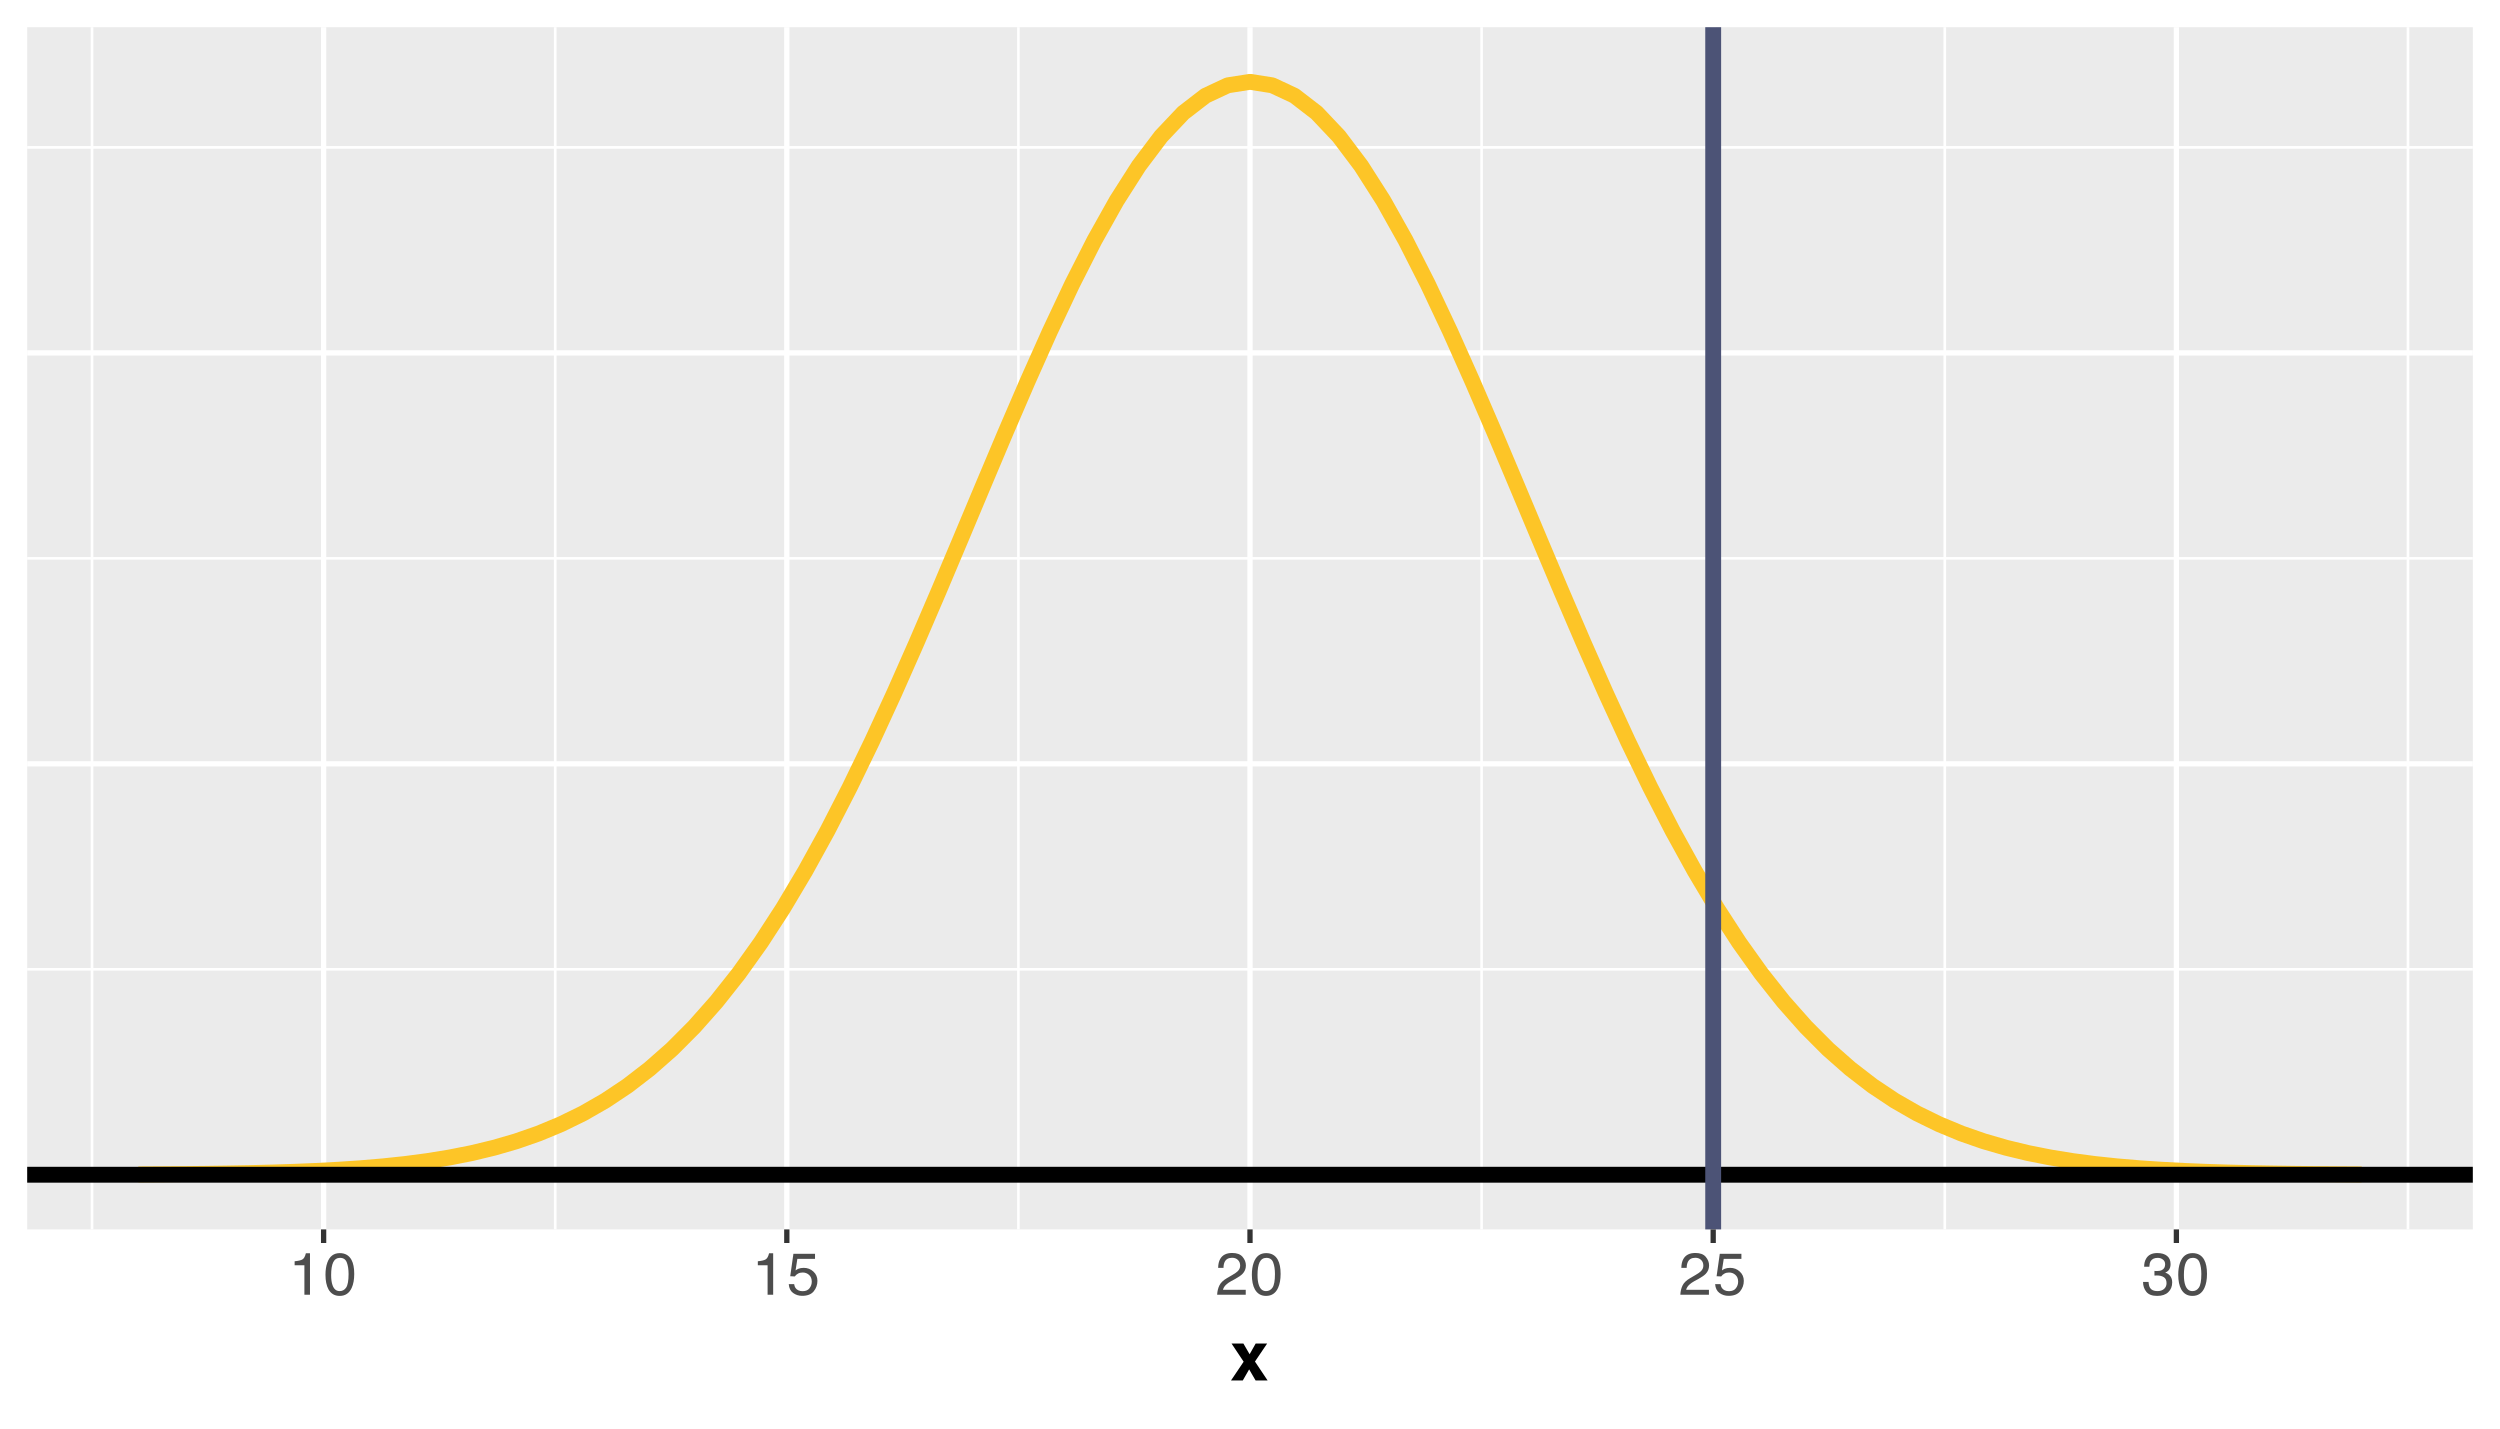
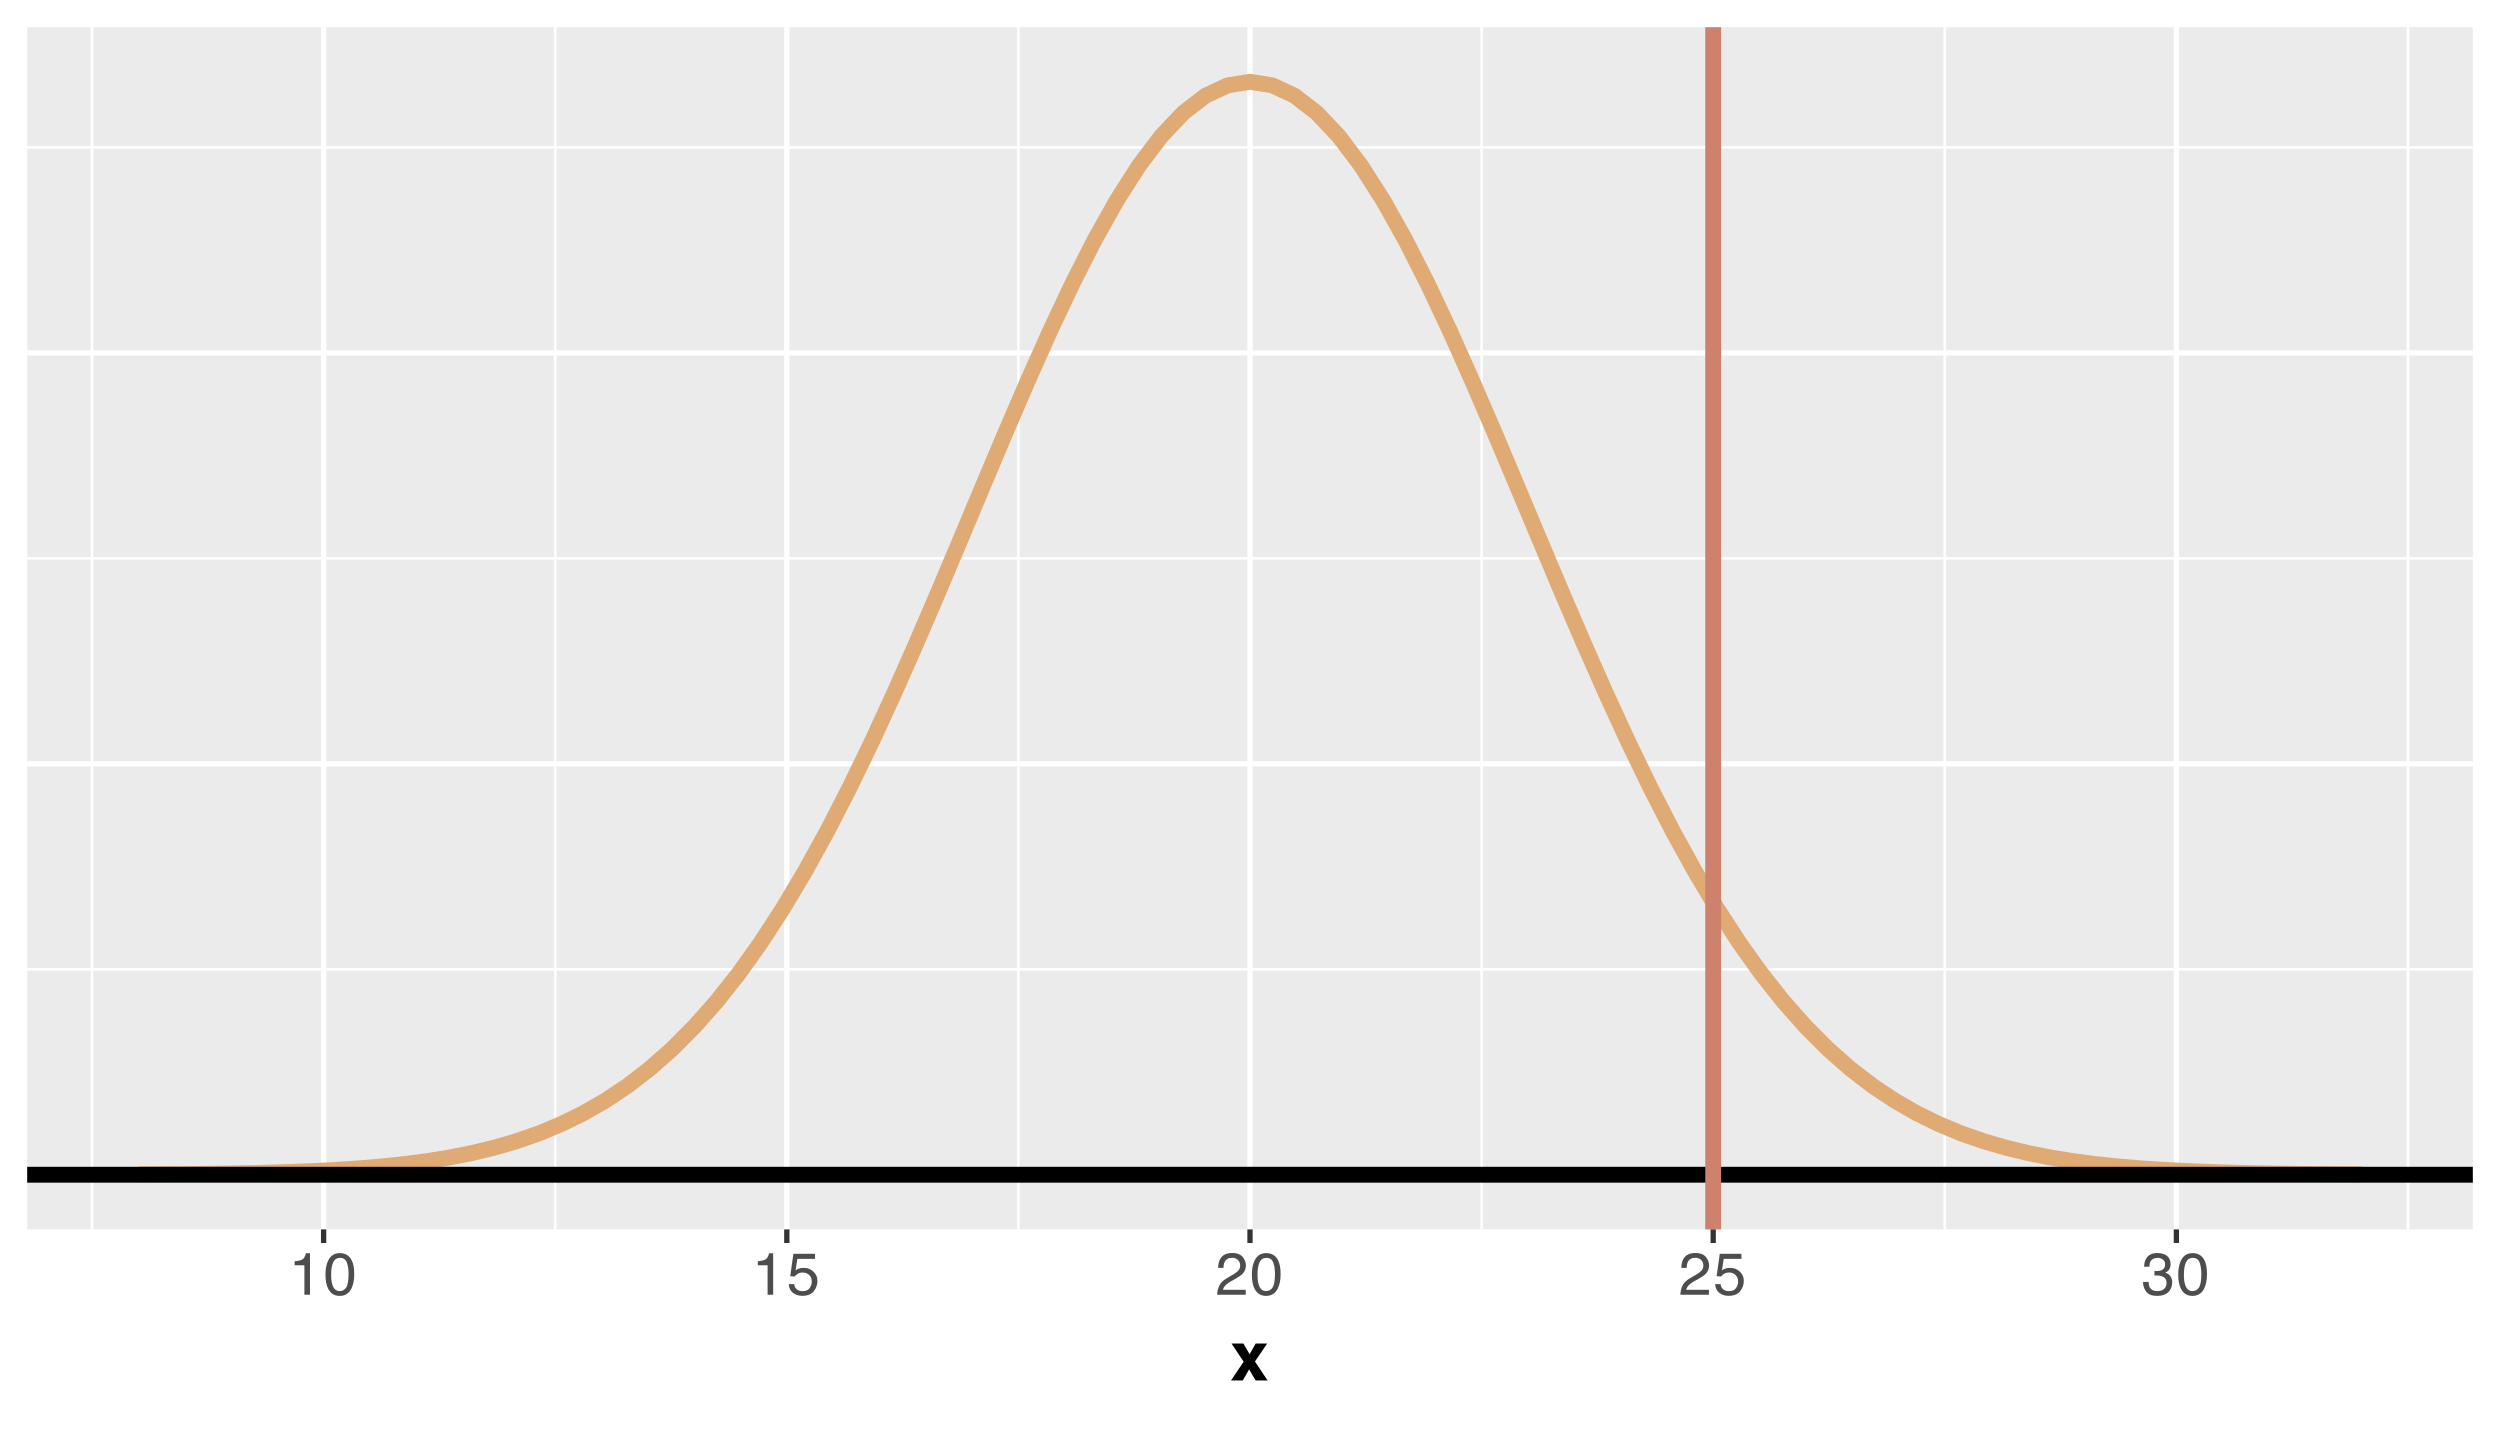
<svg xmlns="http://www.w3.org/2000/svg" xmlns:xlink="http://www.w3.org/1999/xlink" width="504" height="288" viewBox="0 0 504 288">
  <defs>
    <g>
      <g id="glyph-0-0">
        <path d="M 0.391 0 L 0.391 -8.609 L 7.219 -8.609 L 7.219 0 Z M 6.141 -1.078 L 6.141 -7.531 L 1.469 -7.531 L 1.469 -1.078 Z M 6.141 -1.078 " />
      </g>
      <g id="glyph-0-1">
        <path d="M 1.156 -5.938 L 1.156 -6.75 C 1.914 -6.82 2.441 -6.945 2.734 -7.125 C 3.035 -7.301 3.266 -7.711 3.422 -8.359 L 4.25 -8.359 L 4.25 0 L 3.125 0 L 3.125 -5.938 Z M 1.156 -5.938 " />
      </g>
      <g id="glyph-0-2">
        <path d="M 3.25 -8.391 C 4.332 -8.391 5.117 -7.941 5.609 -7.047 C 5.984 -6.359 6.172 -5.41 6.172 -4.203 C 6.172 -3.066 6 -2.125 5.656 -1.375 C 5.164 -0.301 4.359 0.234 3.234 0.234 C 2.234 0.234 1.484 -0.203 0.984 -1.078 C 0.578 -1.816 0.375 -2.801 0.375 -4.031 C 0.375 -4.977 0.5 -5.797 0.75 -6.484 C 1.207 -7.754 2.039 -8.391 3.25 -8.391 Z M 3.234 -0.734 C 3.785 -0.734 4.223 -0.973 4.547 -1.453 C 4.867 -1.941 5.031 -2.848 5.031 -4.172 C 5.031 -5.117 4.91 -5.898 4.672 -6.516 C 4.441 -7.129 3.988 -7.438 3.312 -7.438 C 2.688 -7.438 2.227 -7.145 1.938 -6.562 C 1.656 -5.977 1.516 -5.117 1.516 -3.984 C 1.516 -3.129 1.609 -2.441 1.797 -1.922 C 2.078 -1.129 2.555 -0.734 3.234 -0.734 Z M 3.234 -0.734 " />
      </g>
      <g id="glyph-0-3">
        <path d="M 1.484 -2.141 C 1.555 -1.535 1.836 -1.117 2.328 -0.891 C 2.578 -0.773 2.863 -0.719 3.188 -0.719 C 3.812 -0.719 4.273 -0.914 4.578 -1.312 C 4.879 -1.707 5.031 -2.148 5.031 -2.641 C 5.031 -3.223 4.848 -3.676 4.484 -4 C 4.129 -4.32 3.703 -4.484 3.203 -4.484 C 2.836 -4.484 2.523 -4.41 2.266 -4.266 C 2.004 -4.129 1.785 -3.938 1.609 -3.688 L 0.688 -3.734 L 1.328 -8.25 L 5.688 -8.25 L 5.688 -7.234 L 2.125 -7.234 L 1.766 -4.906 C 1.961 -5.051 2.148 -5.16 2.328 -5.234 C 2.641 -5.359 3 -5.422 3.406 -5.422 C 4.176 -5.422 4.828 -5.172 5.359 -4.672 C 5.898 -4.18 6.172 -3.555 6.172 -2.797 C 6.172 -2.004 5.922 -1.301 5.422 -0.688 C 4.93 -0.082 4.148 0.219 3.078 0.219 C 2.398 0.219 1.797 0.023 1.266 -0.359 C 0.742 -0.742 0.453 -1.336 0.391 -2.141 Z M 1.484 -2.141 " />
      </g>
      <g id="glyph-0-4">
        <path d="M 0.375 0 C 0.414 -0.719 0.566 -1.344 0.828 -1.875 C 1.086 -2.414 1.594 -2.906 2.344 -3.344 L 3.469 -4 C 3.969 -4.289 4.32 -4.539 4.531 -4.75 C 4.852 -5.07 5.016 -5.441 5.016 -5.859 C 5.016 -6.348 4.863 -6.734 4.562 -7.016 C 4.27 -7.305 3.883 -7.453 3.406 -7.453 C 2.676 -7.453 2.176 -7.18 1.906 -6.641 C 1.75 -6.336 1.664 -5.93 1.656 -5.422 L 0.578 -5.422 C 0.586 -6.148 0.723 -6.742 0.984 -7.203 C 1.441 -8.016 2.25 -8.422 3.406 -8.422 C 4.363 -8.422 5.062 -8.16 5.5 -7.641 C 5.945 -7.117 6.172 -6.539 6.172 -5.906 C 6.172 -5.238 5.938 -4.664 5.469 -4.188 C 5.195 -3.906 4.707 -3.566 4 -3.172 L 3.188 -2.734 C 2.812 -2.523 2.516 -2.32 2.297 -2.125 C 1.898 -1.789 1.648 -1.414 1.547 -1 L 6.141 -1 L 6.141 0 Z M 0.375 0 " />
      </g>
      <g id="glyph-0-5">
        <path d="M 3.125 0.234 C 2.125 0.234 1.398 -0.035 0.953 -0.578 C 0.504 -1.129 0.281 -1.797 0.281 -2.578 L 1.391 -2.578 C 1.43 -2.035 1.531 -1.641 1.688 -1.391 C 1.969 -0.953 2.461 -0.734 3.172 -0.734 C 3.734 -0.734 4.18 -0.879 4.516 -1.172 C 4.848 -1.473 5.016 -1.859 5.016 -2.328 C 5.016 -2.898 4.836 -3.301 4.484 -3.531 C 4.129 -3.77 3.641 -3.891 3.016 -3.891 C 2.941 -3.891 2.867 -3.883 2.797 -3.875 C 2.723 -3.875 2.648 -3.875 2.578 -3.875 L 2.578 -4.812 C 2.691 -4.789 2.785 -4.781 2.859 -4.781 C 2.93 -4.781 3.008 -4.781 3.094 -4.781 C 3.488 -4.781 3.812 -4.844 4.062 -4.969 C 4.508 -5.188 4.734 -5.578 4.734 -6.141 C 4.734 -6.555 4.582 -6.875 4.281 -7.094 C 3.988 -7.32 3.645 -7.438 3.25 -7.438 C 2.551 -7.438 2.066 -7.203 1.797 -6.734 C 1.648 -6.484 1.566 -6.117 1.547 -5.641 L 0.5 -5.641 C 0.5 -6.266 0.625 -6.797 0.875 -7.234 C 1.301 -8.016 2.055 -8.406 3.141 -8.406 C 3.992 -8.406 4.656 -8.211 5.125 -7.828 C 5.594 -7.453 5.828 -6.898 5.828 -6.172 C 5.828 -5.66 5.691 -5.242 5.422 -4.922 C 5.242 -4.723 5.02 -4.566 4.75 -4.453 C 5.188 -4.328 5.531 -4.094 5.781 -3.75 C 6.031 -3.406 6.156 -2.984 6.156 -2.484 C 6.156 -1.68 5.891 -1.023 5.359 -0.516 C 4.836 -0.016 4.094 0.234 3.125 0.234 Z M 3.125 0.234 " />
      </g>
      <g id="glyph-1-0">
        <path d="M 1.047 -10.078 L 9.172 -10.078 L 9.172 0 L 1.047 0 Z M 7.906 -1.266 L 7.906 -8.812 L 2.312 -8.812 L 2.312 -1.266 Z M 7.906 -1.266 " />
      </g>
      <g id="glyph-1-1">
        <path d="M 7.547 0 L 5.125 0 L 3.828 -2.234 L 2.547 0 L 0.172 0 L 2.719 -3.781 L 0.281 -7.438 L 2.672 -7.438 L 3.922 -5.281 L 5.141 -7.438 L 7.453 -7.438 L 5 -3.812 Z M 7.547 0 " />
      </g>
    </g>
    <clipPath id="clip-0">
      <path clip-rule="nonzero" d="M 5.48 5.48 L 498.523 5.48 L 498.523 247.852 L 5.48 247.852 Z M 5.48 5.48 " />
    </clipPath>
    <clipPath id="clip-1">
      <path clip-rule="nonzero" d="M 5.48 195 L 498.523 195 L 498.523 196 L 5.48 196 Z M 5.48 195 " />
    </clipPath>
    <clipPath id="clip-2">
      <path clip-rule="nonzero" d="M 5.48 112 L 498.523 112 L 498.523 113 L 5.48 113 Z M 5.48 112 " />
    </clipPath>
    <clipPath id="clip-3">
      <path clip-rule="nonzero" d="M 5.48 29 L 498.523 29 L 498.523 30 L 5.48 30 Z M 5.48 29 " />
    </clipPath>
    <clipPath id="clip-4">
      <path clip-rule="nonzero" d="M 18 5.48 L 19 5.48 L 19 247.852 L 18 247.852 Z M 18 5.48 " />
    </clipPath>
    <clipPath id="clip-5">
      <path clip-rule="nonzero" d="M 111 5.48 L 113 5.48 L 113 247.852 L 111 247.852 Z M 111 5.48 " />
    </clipPath>
    <clipPath id="clip-6">
      <path clip-rule="nonzero" d="M 205 5.48 L 206 5.48 L 206 247.852 L 205 247.852 Z M 205 5.48 " />
    </clipPath>
    <clipPath id="clip-7">
      <path clip-rule="nonzero" d="M 298 5.48 L 299 5.48 L 299 247.852 L 298 247.852 Z M 298 5.48 " />
    </clipPath>
    <clipPath id="clip-8">
      <path clip-rule="nonzero" d="M 391 5.48 L 393 5.48 L 393 247.852 L 391 247.852 Z M 391 5.48 " />
    </clipPath>
    <clipPath id="clip-9">
      <path clip-rule="nonzero" d="M 485 5.48 L 486 5.48 L 486 247.852 L 485 247.852 Z M 485 5.48 " />
    </clipPath>
    <clipPath id="clip-10">
      <path clip-rule="nonzero" d="M 5.48 236 L 498.523 236 L 498.523 238 L 5.48 238 Z M 5.48 236 " />
    </clipPath>
    <clipPath id="clip-11">
      <path clip-rule="nonzero" d="M 5.48 153 L 498.523 153 L 498.523 155 L 5.48 155 Z M 5.48 153 " />
    </clipPath>
    <clipPath id="clip-12">
      <path clip-rule="nonzero" d="M 5.48 70 L 498.523 70 L 498.523 72 L 5.48 72 Z M 5.48 70 " />
    </clipPath>
    <clipPath id="clip-13">
      <path clip-rule="nonzero" d="M 64 5.48 L 66 5.48 L 66 247.852 L 64 247.852 Z M 64 5.48 " />
    </clipPath>
    <clipPath id="clip-14">
      <path clip-rule="nonzero" d="M 158 5.48 L 160 5.48 L 160 247.852 L 158 247.852 Z M 158 5.48 " />
    </clipPath>
    <clipPath id="clip-15">
      <path clip-rule="nonzero" d="M 251 5.48 L 253 5.48 L 253 247.852 L 251 247.852 Z M 251 5.48 " />
    </clipPath>
    <clipPath id="clip-16">
      <path clip-rule="nonzero" d="M 344 5.48 L 346 5.48 L 346 247.852 L 344 247.852 Z M 344 5.48 " />
    </clipPath>
    <clipPath id="clip-17">
      <path clip-rule="nonzero" d="M 438 5.48 L 440 5.48 L 440 247.852 L 438 247.852 Z M 438 5.48 " />
    </clipPath>
    <clipPath id="clip-18">
      <path clip-rule="nonzero" d="M 5.48 235 L 498.523 235 L 498.523 239 L 5.48 239 Z M 5.48 235 " />
    </clipPath>
    <clipPath id="clip-19">
      <path clip-rule="nonzero" d="M 343 5.48 L 347 5.48 L 347 247.852 L 343 247.852 Z M 343 5.48 " />
    </clipPath>
  </defs>
  <rect x="-50.4" y="-28.8" width="604.8" height="345.6" fill="rgb(100%, 100%, 100%)" fill-opacity="1" />
  <rect x="-50.4" y="-28.8" width="604.8" height="345.6" fill="rgb(100%, 100%, 100%)" fill-opacity="1" />
  <path fill="none" stroke-width="1.067" stroke-linecap="round" stroke-linejoin="round" stroke="rgb(100%, 100%, 100%)" stroke-opacity="1" stroke-miterlimit="10" d="M 0 288 L 504 288 L 504 0 L 0 0 Z M 0 288 " />
  <g clip-path="url(#clip-0)">
    <path fill-rule="nonzero" fill="rgb(92.157%, 92.157%, 92.157%)" fill-opacity="1" d="M 5.48 247.848 L 498.523 247.848 L 498.523 5.477 L 5.48 5.477 Z M 5.48 247.848 " />
  </g>
  <g clip-path="url(#clip-1)">
    <path fill="none" stroke-width="0.533" stroke-linecap="butt" stroke-linejoin="round" stroke="rgb(100%, 100%, 100%)" stroke-opacity="1" stroke-miterlimit="10" d="M 5.48 195.41 L 498.52 195.41 " />
  </g>
  <g clip-path="url(#clip-2)">
    <path fill="none" stroke-width="0.533" stroke-linecap="butt" stroke-linejoin="round" stroke="rgb(100%, 100%, 100%)" stroke-opacity="1" stroke-miterlimit="10" d="M 5.48 112.566 L 498.52 112.566 " />
  </g>
  <g clip-path="url(#clip-3)">
    <path fill="none" stroke-width="0.533" stroke-linecap="butt" stroke-linejoin="round" stroke="rgb(100%, 100%, 100%)" stroke-opacity="1" stroke-miterlimit="10" d="M 5.48 29.719 L 498.52 29.719 " />
  </g>
  <g clip-path="url(#clip-4)">
    <path fill="none" stroke-width="0.533" stroke-linecap="butt" stroke-linejoin="round" stroke="rgb(100%, 100%, 100%)" stroke-opacity="1" stroke-miterlimit="10" d="M 18.551 247.848 L 18.551 5.48 " />
  </g>
  <g clip-path="url(#clip-5)">
    <path fill="none" stroke-width="0.533" stroke-linecap="butt" stroke-linejoin="round" stroke="rgb(100%, 100%, 100%)" stroke-opacity="1" stroke-miterlimit="10" d="M 111.93 247.848 L 111.93 5.48 " />
  </g>
  <g clip-path="url(#clip-6)">
    <path fill="none" stroke-width="0.533" stroke-linecap="butt" stroke-linejoin="round" stroke="rgb(100%, 100%, 100%)" stroke-opacity="1" stroke-miterlimit="10" d="M 205.309 247.848 L 205.309 5.48 " />
  </g>
  <g clip-path="url(#clip-7)">
    <path fill="none" stroke-width="0.533" stroke-linecap="butt" stroke-linejoin="round" stroke="rgb(100%, 100%, 100%)" stroke-opacity="1" stroke-miterlimit="10" d="M 298.691 247.848 L 298.691 5.48 " />
  </g>
  <g clip-path="url(#clip-8)">
    <path fill="none" stroke-width="0.533" stroke-linecap="butt" stroke-linejoin="round" stroke="rgb(100%, 100%, 100%)" stroke-opacity="1" stroke-miterlimit="10" d="M 392.07 247.848 L 392.07 5.48 " />
  </g>
  <g clip-path="url(#clip-9)">
    <path fill="none" stroke-width="0.533" stroke-linecap="butt" stroke-linejoin="round" stroke="rgb(100%, 100%, 100%)" stroke-opacity="1" stroke-miterlimit="10" d="M 485.449 247.848 L 485.449 5.48 " />
  </g>
  <g clip-path="url(#clip-10)">
    <path fill="none" stroke-width="1.067" stroke-linecap="butt" stroke-linejoin="round" stroke="rgb(100%, 100%, 100%)" stroke-opacity="1" stroke-miterlimit="10" d="M 5.48 236.832 L 498.52 236.832 " />
  </g>
  <g clip-path="url(#clip-11)">
    <path fill="none" stroke-width="1.067" stroke-linecap="butt" stroke-linejoin="round" stroke="rgb(100%, 100%, 100%)" stroke-opacity="1" stroke-miterlimit="10" d="M 5.48 153.988 L 498.52 153.988 " />
  </g>
  <g clip-path="url(#clip-12)">
    <path fill="none" stroke-width="1.067" stroke-linecap="butt" stroke-linejoin="round" stroke="rgb(100%, 100%, 100%)" stroke-opacity="1" stroke-miterlimit="10" d="M 5.48 71.141 L 498.52 71.141 " />
  </g>
  <g clip-path="url(#clip-13)">
    <path fill="none" stroke-width="1.067" stroke-linecap="butt" stroke-linejoin="round" stroke="rgb(100%, 100%, 100%)" stroke-opacity="1" stroke-miterlimit="10" d="M 65.242 247.848 L 65.242 5.48 " />
  </g>
  <g clip-path="url(#clip-14)">
    <path fill="none" stroke-width="1.067" stroke-linecap="butt" stroke-linejoin="round" stroke="rgb(100%, 100%, 100%)" stroke-opacity="1" stroke-miterlimit="10" d="M 158.621 247.848 L 158.621 5.48 " />
  </g>
  <g clip-path="url(#clip-15)">
    <path fill="none" stroke-width="1.067" stroke-linecap="butt" stroke-linejoin="round" stroke="rgb(100%, 100%, 100%)" stroke-opacity="1" stroke-miterlimit="10" d="M 252 247.848 L 252 5.48 " />
  </g>
  <g clip-path="url(#clip-16)">
    <path fill="none" stroke-width="1.067" stroke-linecap="butt" stroke-linejoin="round" stroke="rgb(100%, 100%, 100%)" stroke-opacity="1" stroke-miterlimit="10" d="M 345.379 247.848 L 345.379 5.48 " />
  </g>
  <g clip-path="url(#clip-17)">
    <path fill="none" stroke-width="1.067" stroke-linecap="butt" stroke-linejoin="round" stroke="rgb(100%, 100%, 100%)" stroke-opacity="1" stroke-miterlimit="10" d="M 438.758 247.848 L 438.758 5.48 " />
  </g>
-   <path fill="none" stroke-width="3.201" stroke-linecap="butt" stroke-linejoin="round" stroke="rgb(99.216%, 77.255%, 15.294%)" stroke-opacity="1" stroke-miterlimit="10" d="M 27.891 236.758 L 32.371 236.73 L 36.855 236.695 L 41.336 236.645 L 45.82 236.578 L 50.301 236.496 L 54.785 236.383 L 59.266 236.238 L 63.746 236.055 L 68.23 235.816 L 72.711 235.516 L 77.195 235.137 L 81.676 234.664 L 86.16 234.074 L 90.641 233.348 L 95.125 232.461 L 99.605 231.379 L 104.086 230.078 L 108.57 228.516 L 113.051 226.656 L 117.535 224.465 L 122.016 221.895 L 126.5 218.906 L 130.98 215.453 L 135.465 211.504 L 139.945 207.012 L 144.426 201.949 L 148.91 196.289 L 153.391 190.012 L 157.875 183.102 L 162.355 175.57 L 166.84 167.43 L 171.32 158.703 L 175.805 149.445 L 180.285 139.711 L 184.766 129.582 L 189.25 119.152 L 193.73 108.535 L 198.215 97.848 L 202.695 87.234 L 207.18 76.836 L 211.66 66.805 L 216.141 57.301 L 220.625 48.473 L 225.105 40.473 L 229.59 33.438 L 234.07 27.492 L 238.555 22.75 L 243.035 19.297 L 247.52 17.199 L 252 16.496 L 256.48 17.199 L 260.965 19.297 L 265.445 22.75 L 269.93 27.492 L 274.41 33.438 L 278.895 40.473 L 283.375 48.473 L 287.859 57.301 L 292.34 66.805 L 296.82 76.836 L 301.305 87.234 L 305.785 97.848 L 310.27 108.535 L 314.75 119.152 L 319.234 129.582 L 323.715 139.711 L 328.195 149.445 L 332.68 158.703 L 337.16 167.43 L 341.645 175.57 L 346.125 183.102 L 350.609 190.012 L 355.09 196.289 L 359.574 201.949 L 364.055 207.012 L 368.535 211.504 L 373.02 215.453 L 377.5 218.906 L 381.984 221.895 L 386.465 224.465 L 390.949 226.656 L 395.43 228.516 L 399.914 230.078 L 404.395 231.379 L 408.875 232.461 L 413.359 233.348 L 417.84 234.074 L 422.324 234.664 L 426.805 235.137 L 431.289 235.516 L 435.77 235.816 L 440.254 236.055 L 444.734 236.238 L 449.215 236.383 L 453.699 236.496 L 458.18 236.578 L 462.664 236.645 L 467.145 236.695 L 471.629 236.73 L 476.109 236.758 " />
+   <path fill="none" stroke-width="3.201" stroke-linecap="butt" stroke-linejoin="round" stroke="rgb(87.451%, 66.667%, 45.098%)" stroke-opacity="1" stroke-miterlimit="10" d="M 27.891 236.758 L 32.371 236.73 L 36.855 236.695 L 41.336 236.645 L 45.82 236.578 L 50.301 236.496 L 54.785 236.383 L 59.266 236.238 L 63.746 236.055 L 68.23 235.816 L 72.711 235.516 L 77.195 235.137 L 81.676 234.664 L 86.16 234.074 L 90.641 233.348 L 95.125 232.461 L 99.605 231.379 L 104.086 230.078 L 108.57 228.516 L 113.051 226.656 L 117.535 224.465 L 122.016 221.895 L 126.5 218.906 L 130.98 215.453 L 135.465 211.504 L 139.945 207.012 L 144.426 201.949 L 148.91 196.289 L 153.391 190.012 L 157.875 183.102 L 162.355 175.57 L 166.84 167.43 L 171.32 158.703 L 175.805 149.445 L 180.285 139.711 L 184.766 129.582 L 189.25 119.152 L 193.73 108.535 L 198.215 97.848 L 202.695 87.234 L 207.18 76.836 L 211.66 66.805 L 216.141 57.301 L 220.625 48.473 L 225.105 40.473 L 229.59 33.438 L 234.07 27.492 L 238.555 22.75 L 243.035 19.297 L 247.52 17.199 L 252 16.496 L 256.48 17.199 L 260.965 19.297 L 265.445 22.75 L 269.93 27.492 L 274.41 33.438 L 278.895 40.473 L 283.375 48.473 L 287.859 57.301 L 292.34 66.805 L 296.82 76.836 L 301.305 87.234 L 305.785 97.848 L 310.27 108.535 L 314.75 119.152 L 319.234 129.582 L 323.715 139.711 L 328.195 149.445 L 332.68 158.703 L 337.16 167.43 L 341.645 175.57 L 346.125 183.102 L 350.609 190.012 L 355.09 196.289 L 359.574 201.949 L 364.055 207.012 L 368.535 211.504 L 373.02 215.453 L 377.5 218.906 L 381.984 221.895 L 386.465 224.465 L 390.949 226.656 L 395.43 228.516 L 399.914 230.078 L 404.395 231.379 L 408.875 232.461 L 413.359 233.348 L 417.84 234.074 L 422.324 234.664 L 426.805 235.137 L 431.289 235.516 L 435.77 235.816 L 440.254 236.055 L 444.734 236.238 L 449.215 236.383 L 453.699 236.496 L 458.18 236.578 L 462.664 236.645 L 467.145 236.695 L 471.629 236.73 L 476.109 236.758 " />
  <g clip-path="url(#clip-18)">
    <path fill="none" stroke-width="3.201" stroke-linecap="butt" stroke-linejoin="round" stroke="rgb(0%, 0%, 0%)" stroke-opacity="1" stroke-miterlimit="10" d="M 5.48 236.832 L 498.52 236.832 " />
  </g>
  <g clip-path="url(#clip-19)">
-     <path fill="none" stroke-width="3.201" stroke-linecap="butt" stroke-linejoin="round" stroke="rgb(29.804%, 32.549%, 46.275%)" stroke-opacity="1" stroke-miterlimit="10" d="M 345.379 247.848 L 345.379 5.48 " />
+     <path fill="none" stroke-width="3.201" stroke-linecap="butt" stroke-linejoin="round" stroke="rgb(80.392%, 50.98%, 43.137%)" stroke-opacity="1" stroke-miterlimit="10" d="M 345.379 247.848 L 345.379 5.48 " />
  </g>
  <path fill="none" stroke-width="1.067" stroke-linecap="butt" stroke-linejoin="round" stroke="rgb(20%, 20%, 20%)" stroke-opacity="1" stroke-miterlimit="10" d="M 65.242 250.59 L 65.242 247.848 " />
  <path fill="none" stroke-width="1.067" stroke-linecap="butt" stroke-linejoin="round" stroke="rgb(20%, 20%, 20%)" stroke-opacity="1" stroke-miterlimit="10" d="M 158.621 250.59 L 158.621 247.848 " />
  <path fill="none" stroke-width="1.067" stroke-linecap="butt" stroke-linejoin="round" stroke="rgb(20%, 20%, 20%)" stroke-opacity="1" stroke-miterlimit="10" d="M 252 250.59 L 252 247.848 " />
  <path fill="none" stroke-width="1.067" stroke-linecap="butt" stroke-linejoin="round" stroke="rgb(20%, 20%, 20%)" stroke-opacity="1" stroke-miterlimit="10" d="M 345.379 250.59 L 345.379 247.848 " />
  <path fill="none" stroke-width="1.067" stroke-linecap="butt" stroke-linejoin="round" stroke="rgb(20%, 20%, 20%)" stroke-opacity="1" stroke-miterlimit="10" d="M 438.758 250.59 L 438.758 247.848 " />
  <g fill="rgb(30.196%, 30.196%, 30.196%)" fill-opacity="1">
    <use xlink:href="#glyph-0-1" x="58.242" y="261.021" />
    <use xlink:href="#glyph-0-2" x="65.242" y="261.021" />
  </g>
  <g fill="rgb(30.196%, 30.196%, 30.196%)" fill-opacity="1">
    <use xlink:href="#glyph-0-1" x="151.621" y="261.021" />
    <use xlink:href="#glyph-0-3" x="158.621" y="261.021" />
  </g>
  <g fill="rgb(30.196%, 30.196%, 30.196%)" fill-opacity="1">
    <use xlink:href="#glyph-0-4" x="245" y="261.021" />
    <use xlink:href="#glyph-0-2" x="252" y="261.021" />
  </g>
  <g fill="rgb(30.196%, 30.196%, 30.196%)" fill-opacity="1">
    <use xlink:href="#glyph-0-4" x="338.379" y="261.021" />
    <use xlink:href="#glyph-0-3" x="345.379" y="261.021" />
  </g>
  <g fill="rgb(30.196%, 30.196%, 30.196%)" fill-opacity="1">
    <use xlink:href="#glyph-0-5" x="431.758" y="261.021" />
    <use xlink:href="#glyph-0-2" x="438.758" y="261.021" />
  </g>
  <g fill="rgb(0%, 0%, 0%)" fill-opacity="1">
    <use xlink:href="#glyph-1-1" x="248" y="278.3" />
  </g>
</svg>
